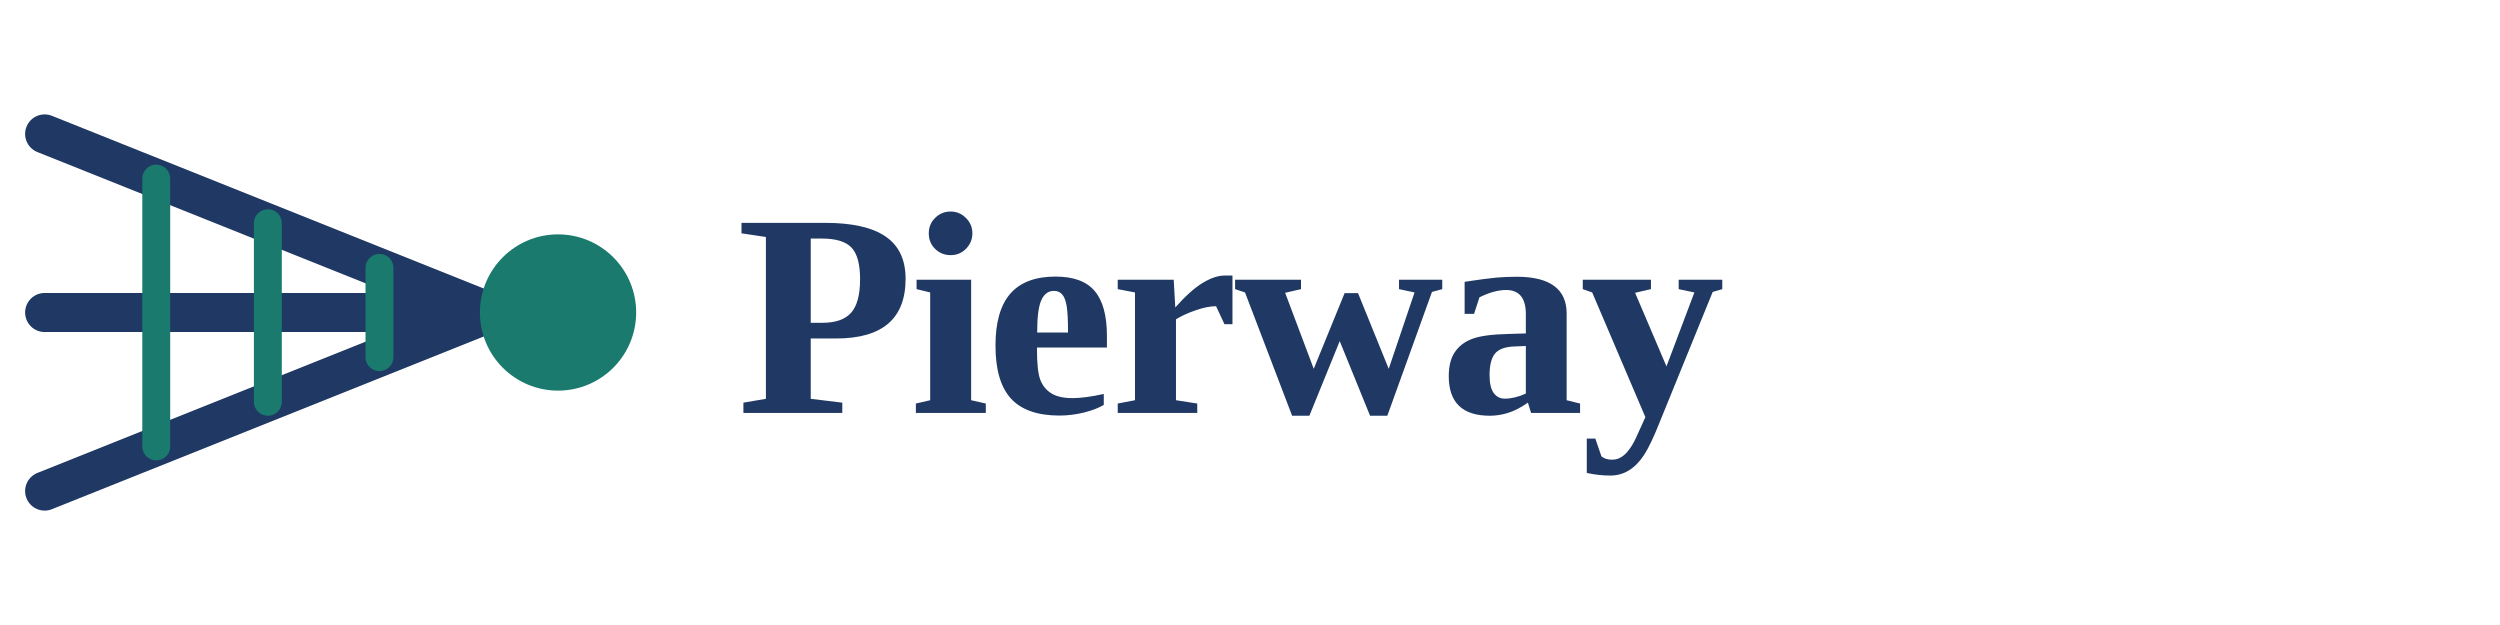
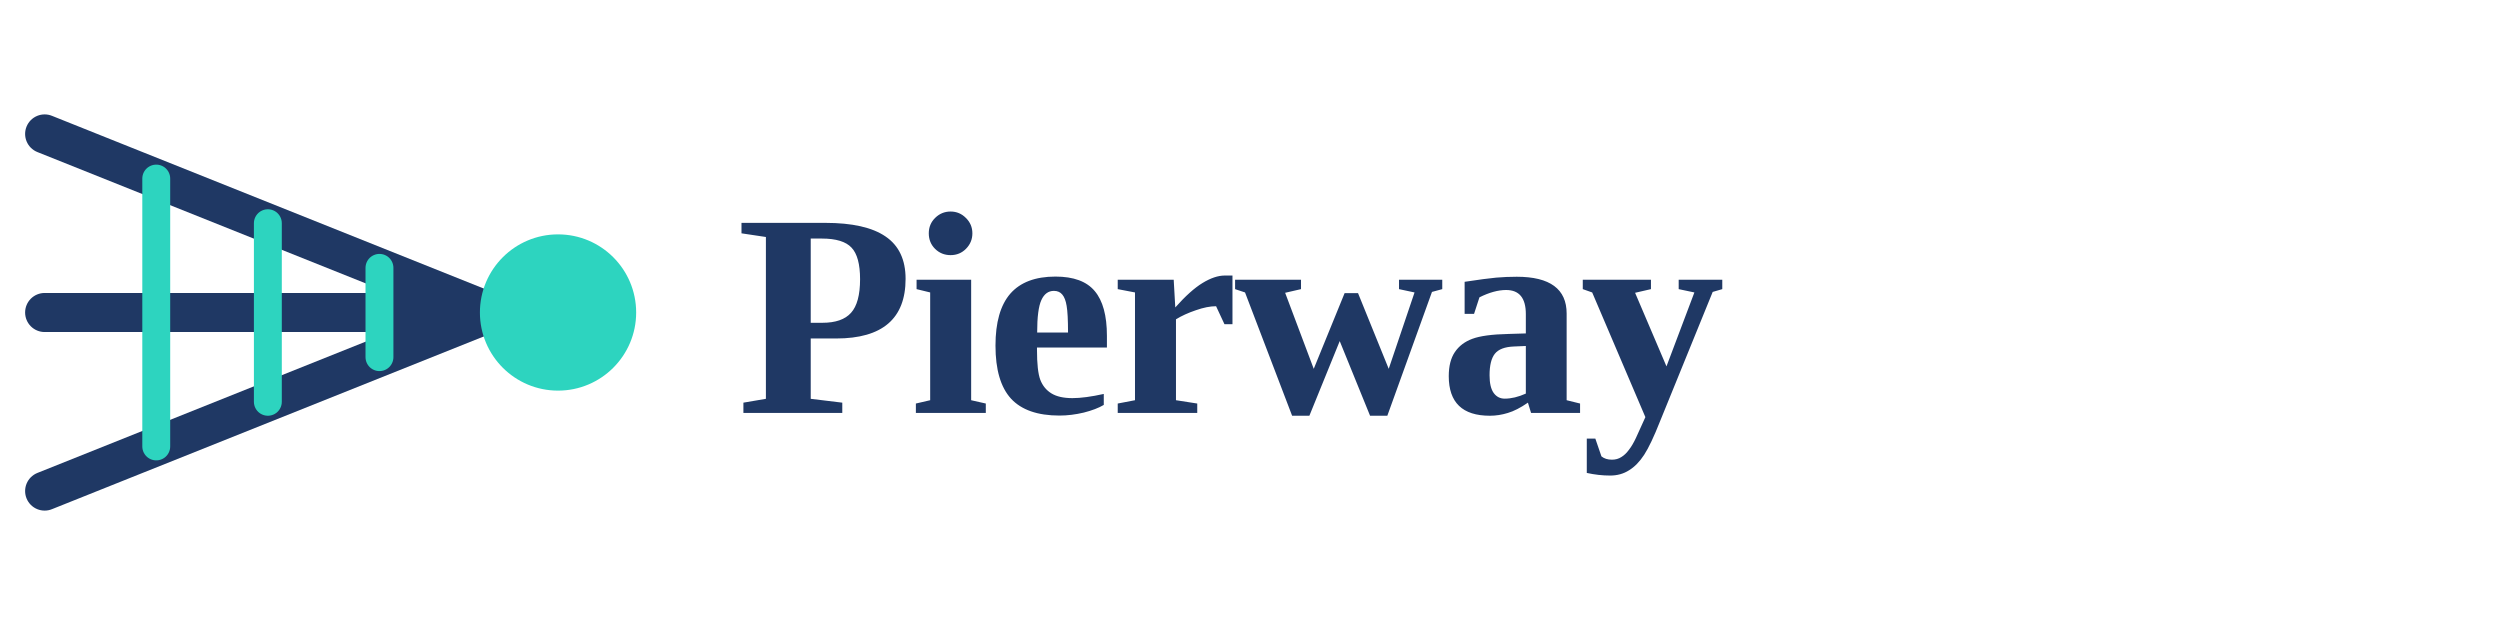
<svg xmlns="http://www.w3.org/2000/svg" viewBox="0 0 224 56" fill="none" aria-label="Pierway">
  <line x1="4" y1="12" x2="44" y2="28" stroke="#1F3864" stroke-width="3.5" stroke-linecap="round" />
  <line x1="4" y1="28" x2="44" y2="28" stroke="#1F3864" stroke-width="3.5" stroke-linecap="round" />
  <line x1="4" y1="44" x2="44" y2="28" stroke="#1F3864" stroke-width="3.5" stroke-linecap="round" />
-   <line x1="14" y1="16" x2="14" y2="40" stroke="#1A7A6E" stroke-width="2.5" stroke-linecap="round" />
-   <line x1="24" y1="20" x2="24" y2="36" stroke="#1A7A6E" stroke-width="2.5" stroke-linecap="round" />
-   <line x1="34" y1="24" x2="34" y2="32" stroke="#1A7A6E" stroke-width="2.5" stroke-linecap="round" />
-   <circle cx="50" cy="28" r="7" fill="#1A7A6E" />
+   <line x1="14" y1="16" x2="14" y2="40" stroke="#2DD4BF" stroke-width="2.5" stroke-linecap="round" />
+   <line x1="24" y1="20" x2="24" y2="36" stroke="#2DD4BF" stroke-width="2.5" stroke-linecap="round" />
+   <line x1="34" y1="24" x2="34" y2="32" stroke="#2DD4BF" stroke-width="2.5" stroke-linecap="round" />
+   <circle cx="50" cy="28" r="7" fill="#2DD4BF" />
  <text x="66" y="37" font-family="'Playfair Display', Georgia, 'Times New Roman', serif" font-size="26" font-weight="700" fill="#1F3864" letter-spacing="-0.4">Pierway</text>
</svg>
